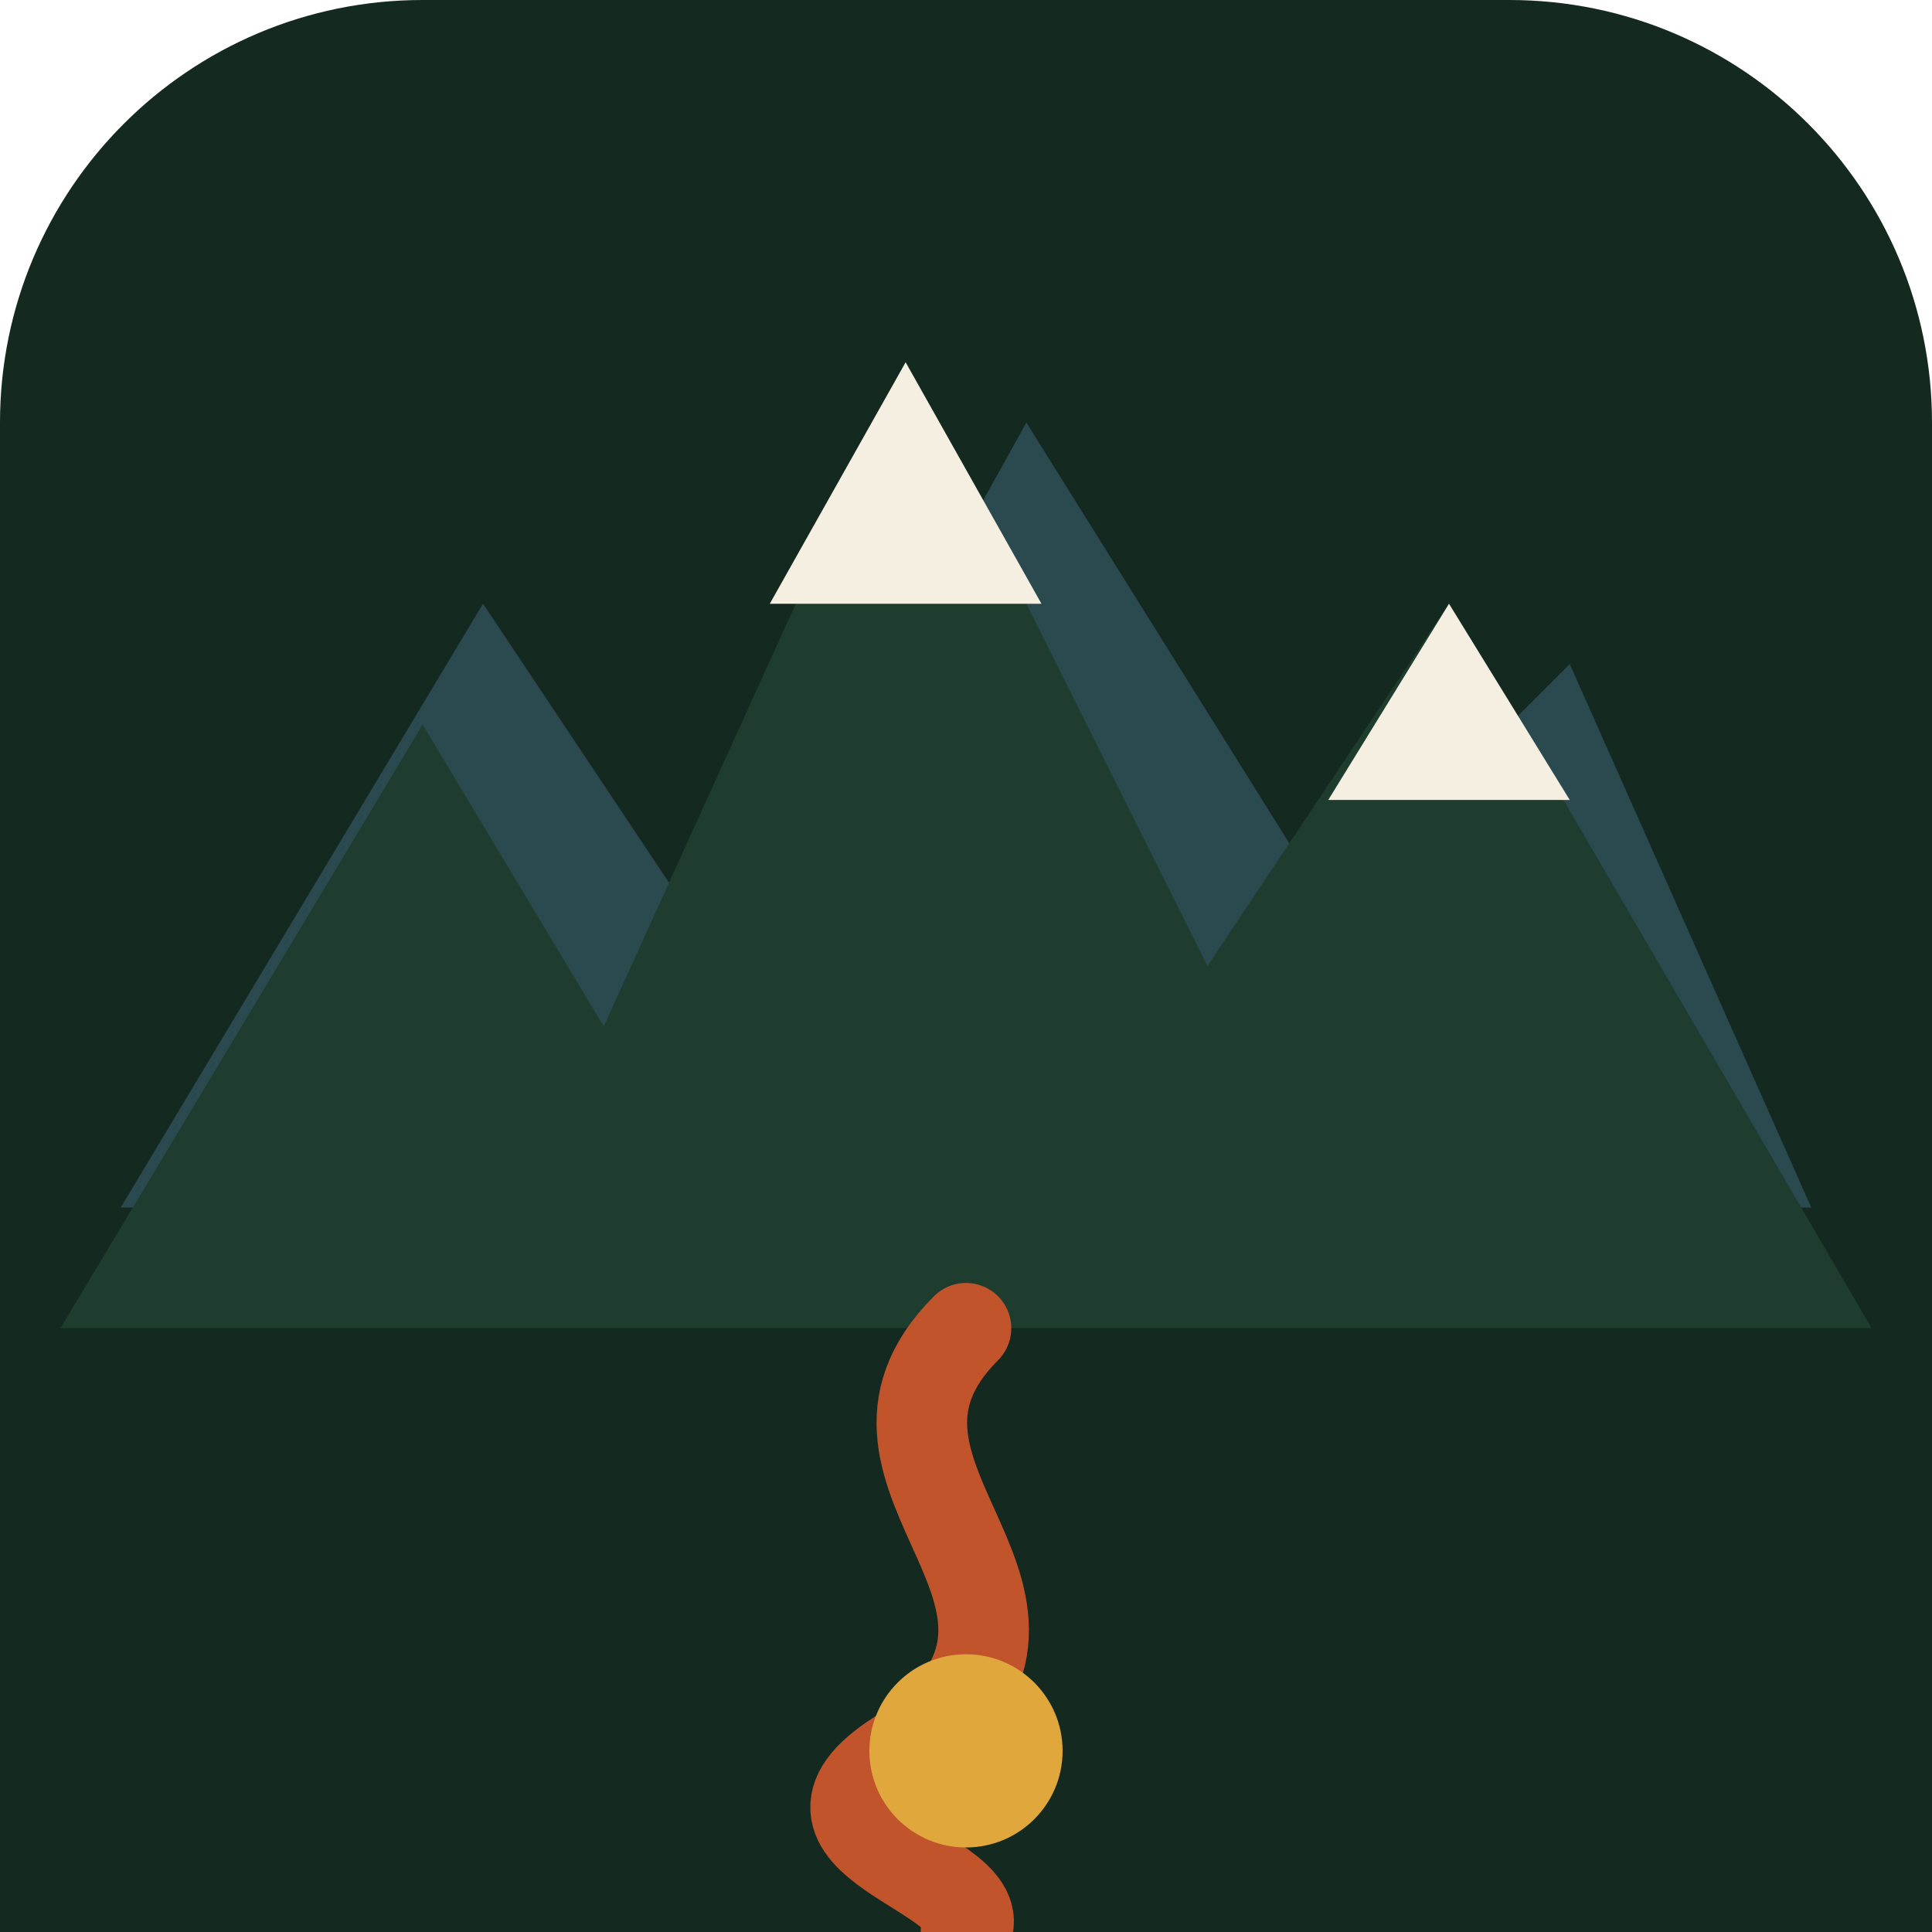
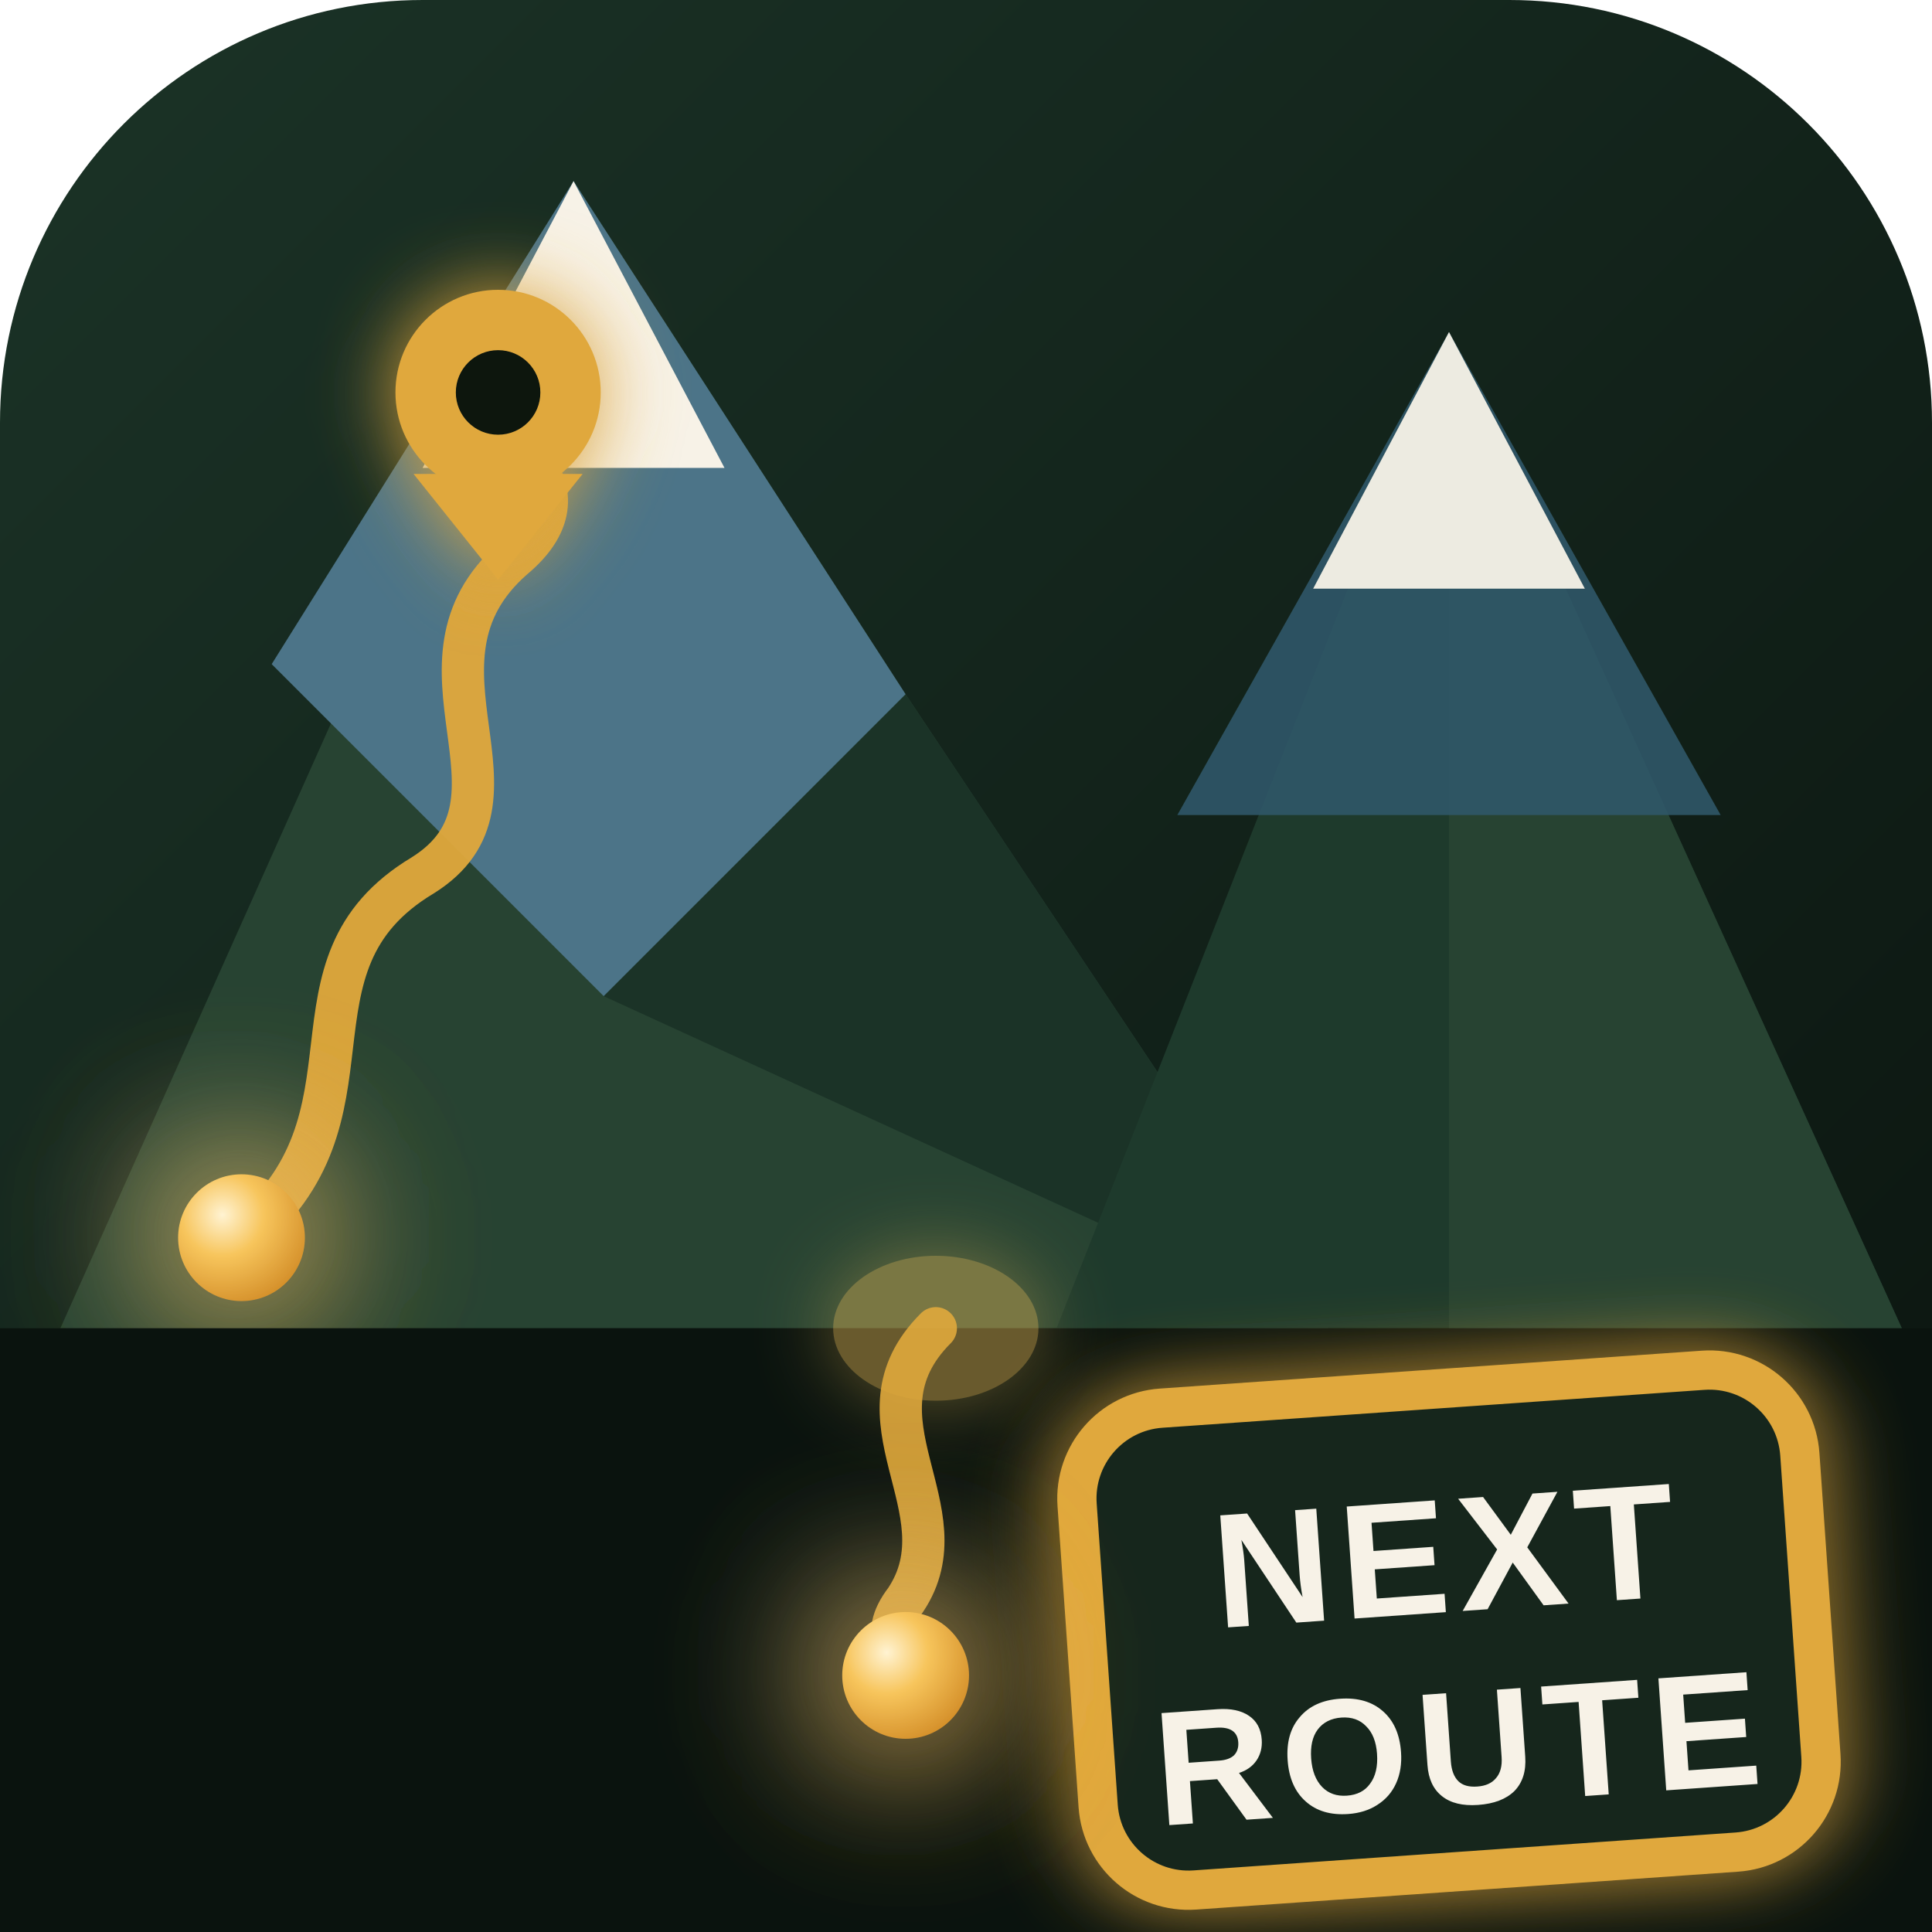
<svg xmlns="http://www.w3.org/2000/svg" width="64" height="64" viewBox="0 0 64 64">
-   <rect width="64" height="64" rx="14" fill="#142A20" />
-   <path d="M4 40 L16 20 L24 32 L34 14 L44 30 L52 22 L60 40 Z" fill="#3E6478" opacity="0.55" />
-   <path d="M2 44 L14 24 L20 34 L30 12 L40 32 L48 20 L62 44 Z" fill="#1F3D2E" />
-   <path d="M30 12 L34.5 20 L25.5 20 Z" fill="#F5EFE1" />
-   <path d="M48 20 L52 26.5 L44 26.5 Z" fill="#F5EFE1" />
-   <rect x="0" y="44" width="64" height="20" fill="#142A20" />
-   <path d="M32 44 C 27 49, 37 53, 30 58 C 25 61, 33 62, 32 64" stroke="#C2542C" stroke-width="3" fill="none" stroke-linecap="round" />
-   <circle cx="32" cy="58" r="3.2" fill="#E0A83C" />
+   <defs>
+     <linearGradient id="bg" x1="0" y1="0" x2="64" y2="64" gradientUnits="userSpaceOnUse">
+       <stop offset="0%" stop-color="#1B3327" />
+       <stop offset="100%" stop-color="#0A130E" />
+     </linearGradient>
+     <filter id="glow" x="-80%" y="-80%" width="260%" height="260%">
+       <feGaussianBlur stdDeviation="1.3" result="blur" />
+       <feMerge>
+         <feMergeNode in="blur" />
+         <feMergeNode in="SourceGraphic" />
+       </feMerge>
+     </filter>
+     <radialGradient id="dotGlow" cx="35%" cy="32%" r="72%">
+       <stop offset="0%" stop-color="#FFF3D2" />
+       <stop offset="45%" stop-color="#F7C55C" />
+       <stop offset="100%" stop-color="#D6922C" />
+     </radialGradient>
+     <filter id="glowStrong" x="-160%" y="-160%" width="420%" height="420%">
+       <feGaussianBlur stdDeviation="2.6" result="blur1" />
+       <feGaussianBlur stdDeviation="1.1" result="blur2" />
+       <feMerge>
+         <feMergeNode in="blur1" />
+         <feMergeNode in="blur2" />
+         <feMergeNode in="SourceGraphic" />
+       </feMerge>
+     </filter>
+   </defs>
+   <rect width="64" height="64" rx="14" fill="url(#bg)" />
+   <polygon points="2,44 19,6 30,23 44,44" fill="#274332" />
+   <polygon points="19,6 30,23 20,33 9,22" fill="#4C7488" />
+   <polygon points="30,23 44,44 20,33" fill="#1B3327" />
+   <polygon points="35,44 48,11 63,44" fill="#1E3A2C" />
+   <polygon points="48,11 63,44 48,44" fill="#274332" />
+   <polygon points="48,11 57,27 39,27" fill="#2F5768" opacity="0.9" />
+   <polygon points="19,6 24,15.5 14,15.5" fill="#F7F2E7" />
+   <polygon points="48,11 52.5,19.5 43.5,19.5" fill="#F7F2E7" opacity="0.95" />
+   <path d="M8,41 C 13,37 9,32 14,29 C 18,26.5 13,22 17,18.5 C 20,16 16,14 16,14" stroke="#E0A83C" stroke-width="1.4" fill="none" stroke-linecap="round" stroke-linejoin="round" opacity="0.95" />
+   <circle cx="8" cy="41" r="2.1" fill="url(#dotGlow)" filter="url(#glowStrong)" />
+   <g filter="url(#glow)">
+     <circle cx="16.5" cy="13" r="3.4" fill="#E0A83C" />
+     <polygon points="13.7,15.7 19.3,15.7 16.5,19.2" fill="#E0A83C" />
+     <circle cx="16.5" cy="13" r="1.4" fill="#0A130E" />
+   </g>
+   <rect x="0" y="44" width="64" height="20" fill="#0A130E" />
+   <g filter="url(#glow)" transform="rotate(-4 48 54)">
+     <rect x="36" y="46" width="24" height="16" rx="3" fill="#16281F" stroke="#E0A83C" stroke-width="1.3" />
+     <text x="48" y="53.4" text-anchor="middle" font-family="Arial, Helvetica, sans-serif" font-weight="800" font-size="5.4" letter-spacing="0.3" fill="#F7F2E7">NEXT</text>
+     <text x="48" y="59.8" text-anchor="middle" font-family="Arial, Helvetica, sans-serif" font-weight="800" font-size="5.4" letter-spacing="0.3" fill="#F7F2E7">ROUTE</text>
+   </g>
+   <ellipse cx="31" cy="44" rx="3.4" ry="2.4" fill="#F7C55C" opacity="0.4" filter="url(#glow)" />
+   <path d="M31,44 C 28,47 32,50 30,53 C 29,54.3 30,54.8 30,55.5" stroke="#E0A83C" stroke-width="1.4" fill="none" stroke-linecap="round" opacity="0.9" />
+   <circle cx="30" cy="55.5" r="2.1" fill="url(#dotGlow)" filter="url(#glowStrong)" />
</svg>
